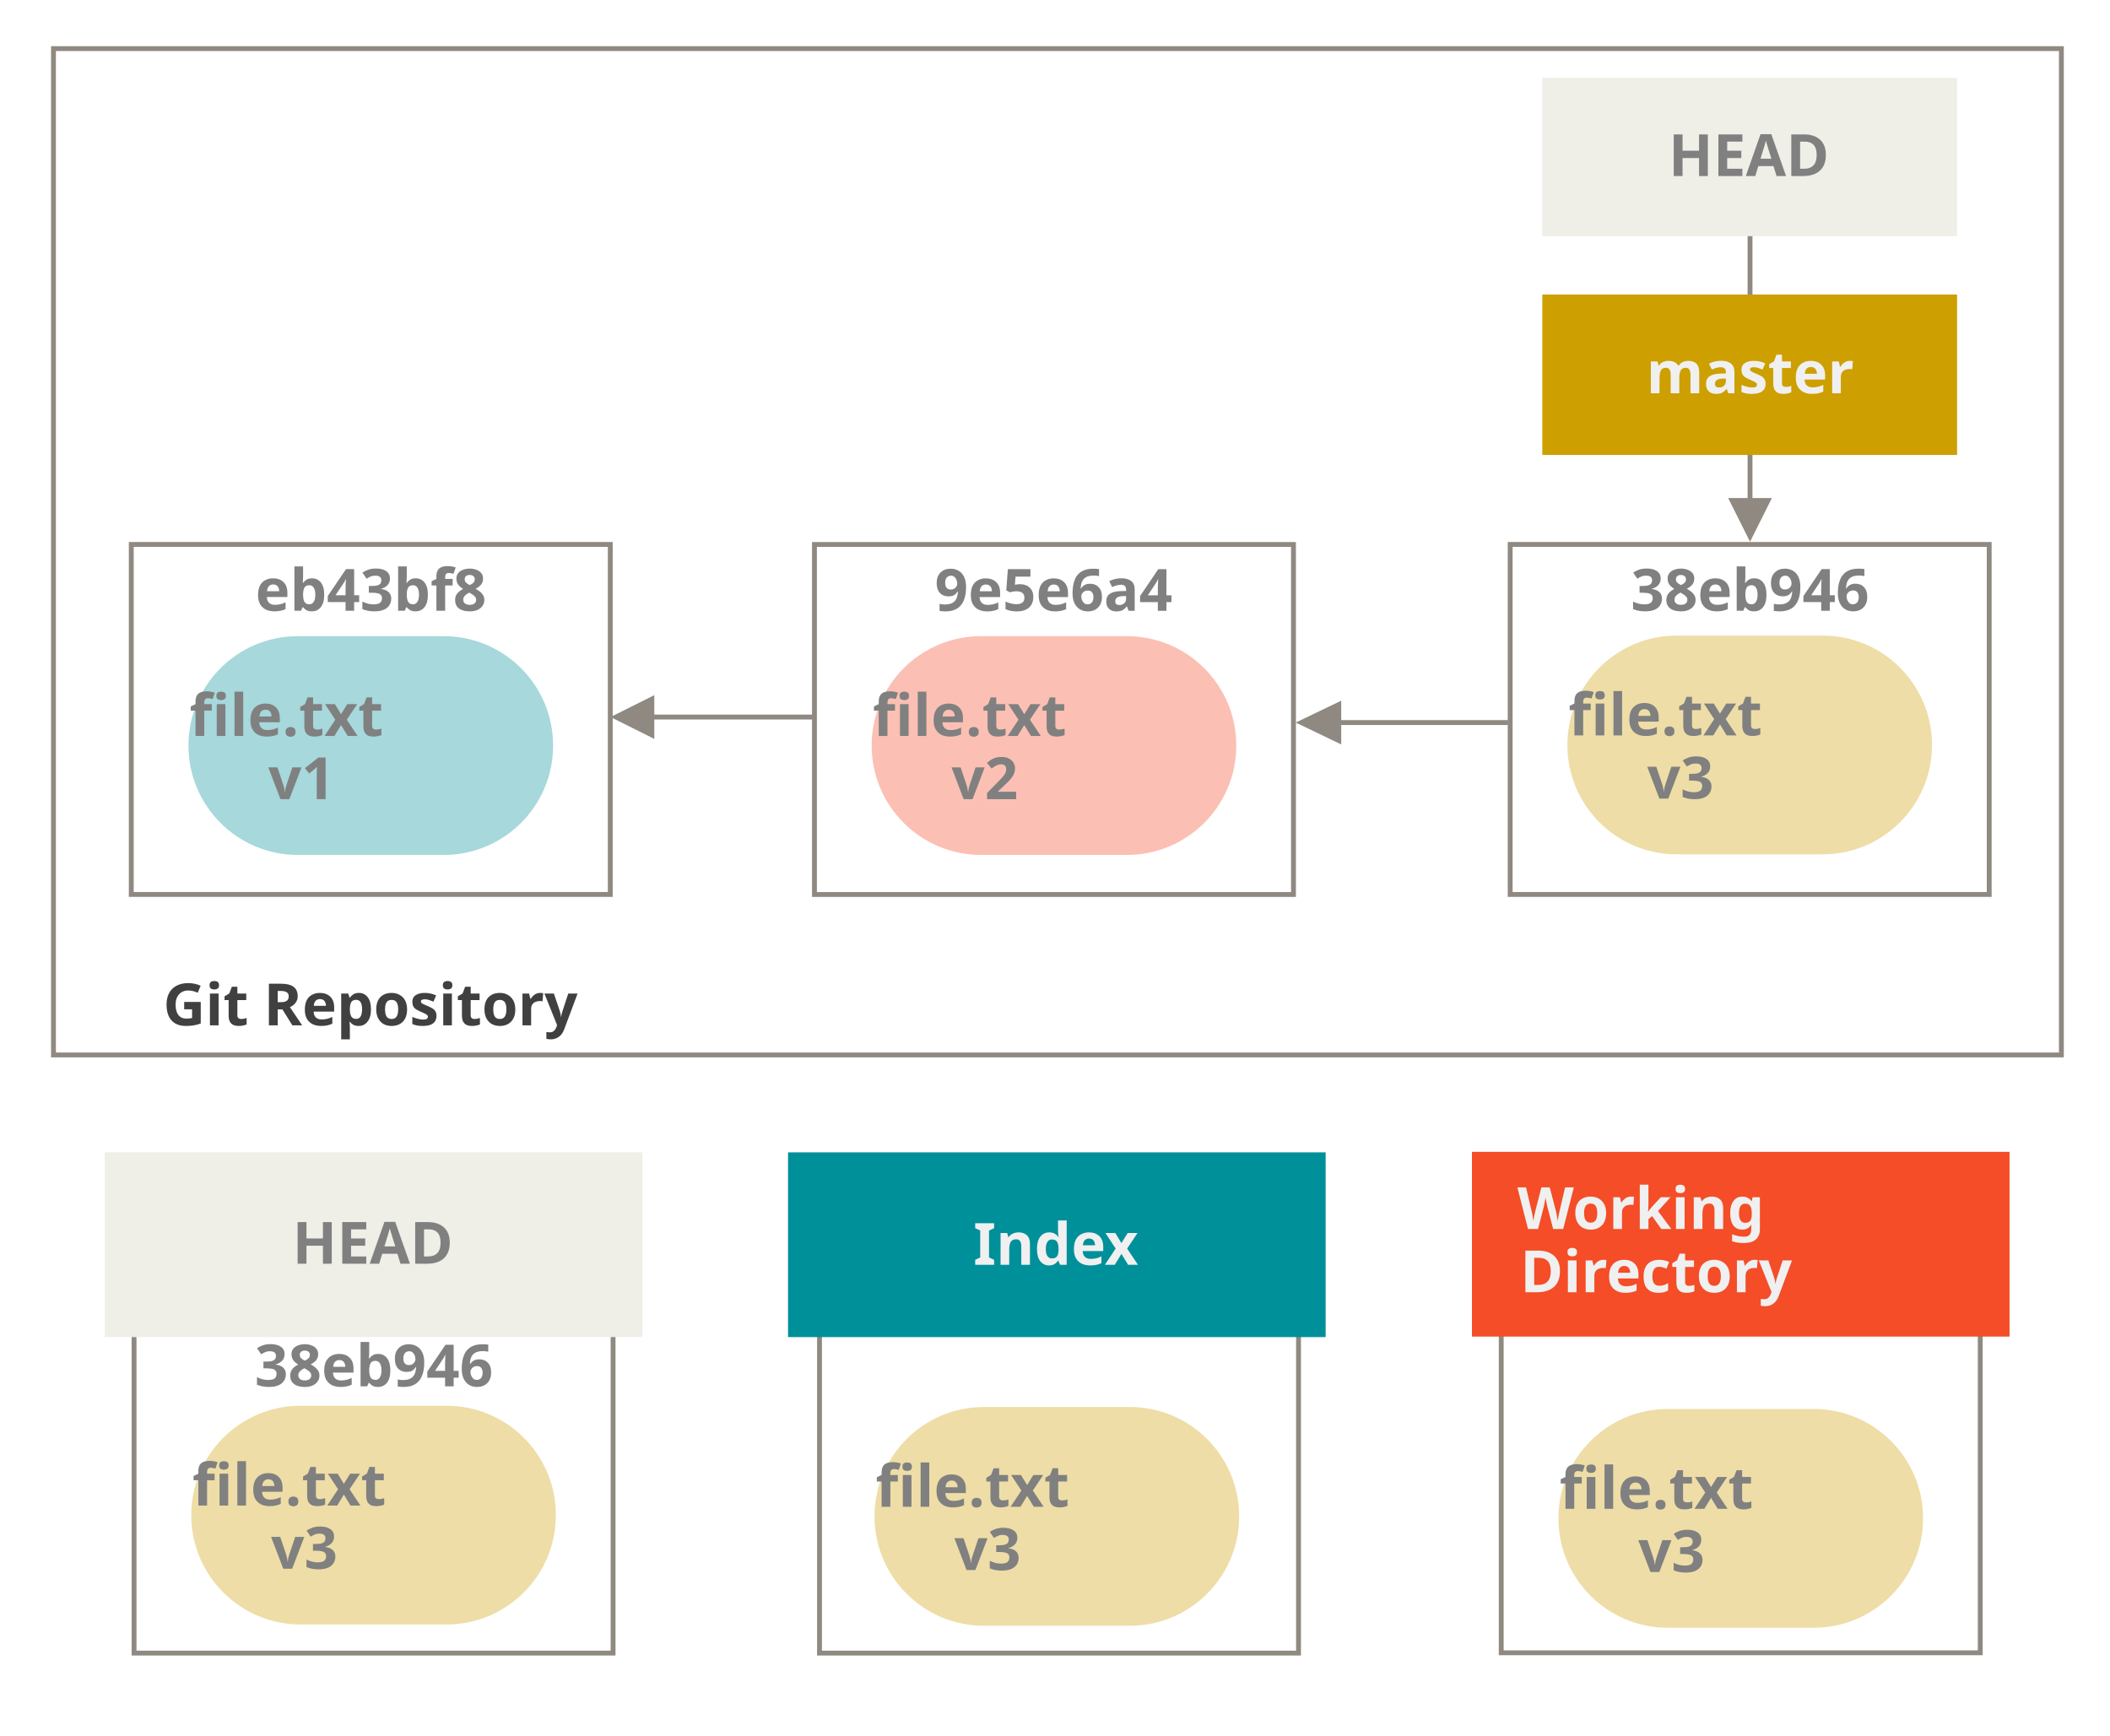
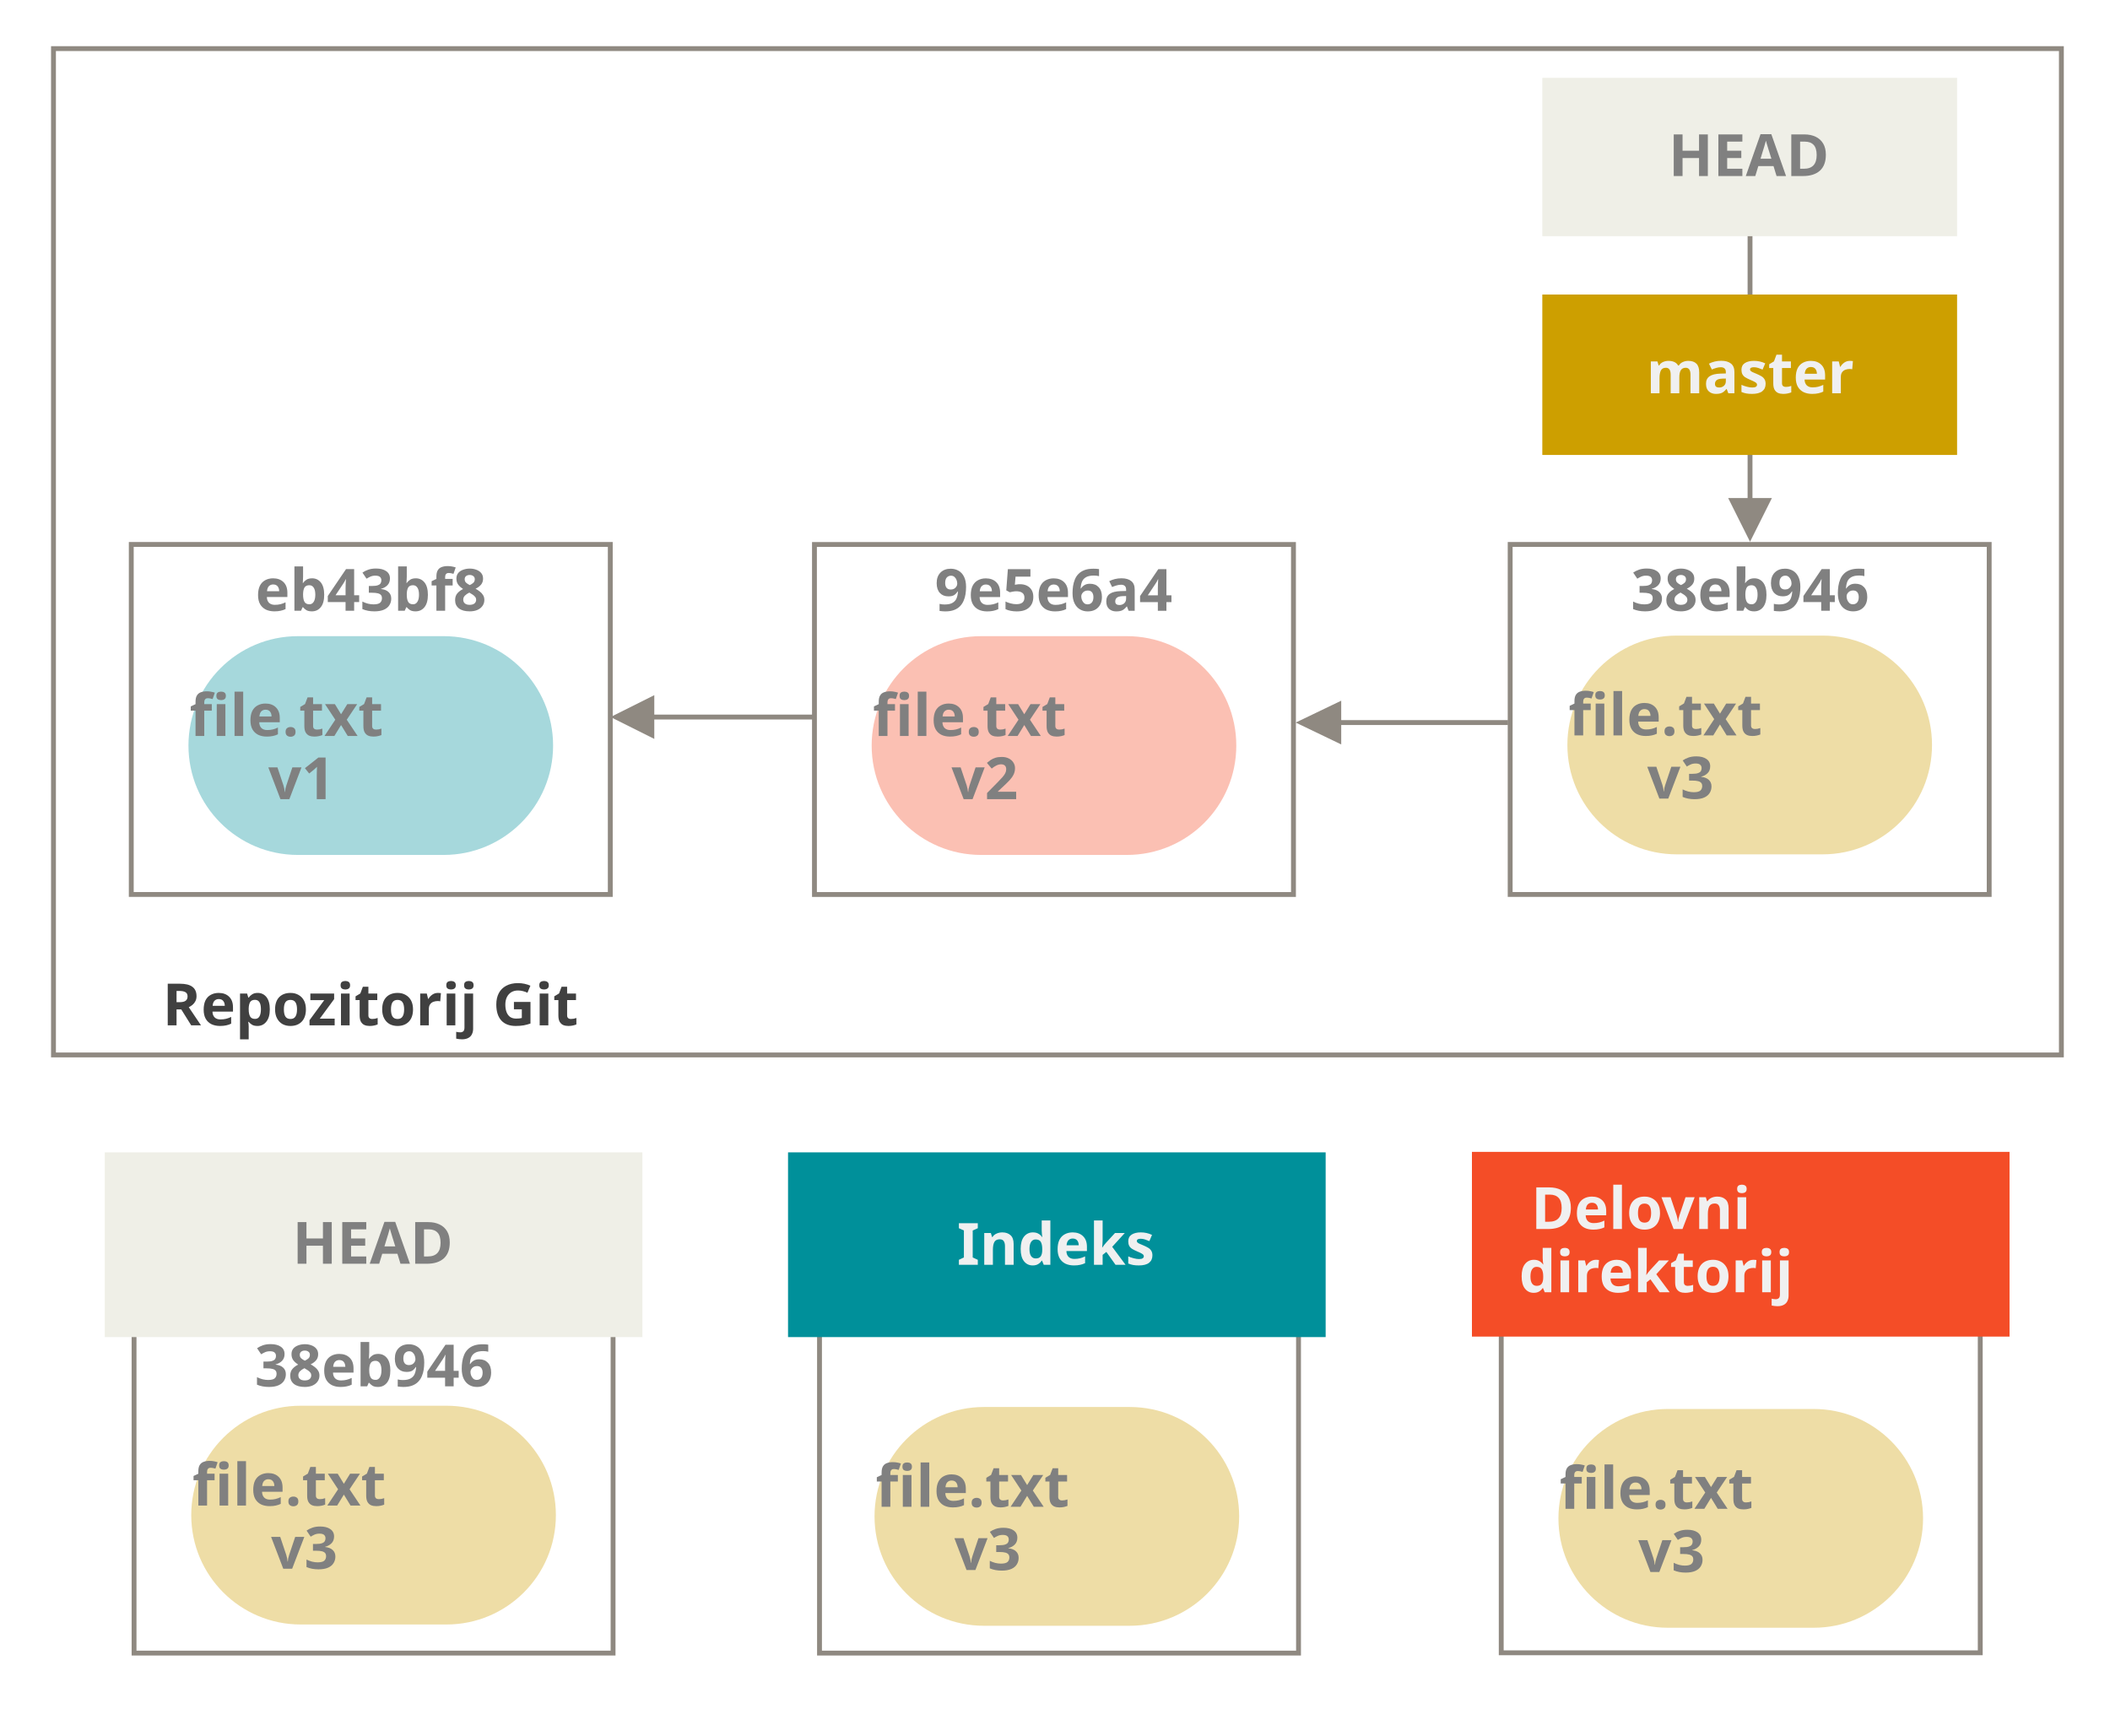
<svg xmlns="http://www.w3.org/2000/svg" id="svg24615" version="1.1" viewBox="0 0 434 357">
  <g id="g26219">
    <rect id="Rectangle-8" x="11" y="10" width="413" height="207" style="fill:none;stroke-linecap:square;stroke:#8f8981" />
    <path id="Line-6" transform="matrix(1.0399 0 0 1 -12.18 .13061)" d="m277 148h33v1h-33v4l-9-4.5 9-4.5z" style="fill:#8f8981" />
    <path id="Line-2-0" transform="translate(-.41988 -.00539)" d="m135 147h33v1h-33v4l-9-4.5 9-4.5z" style="fill:#8f8981" />
    <g id="g25444">
      <rect id="Rectangle-8-4" transform="translate(26.057 111.99)" x=".943" width="98.528" height="72" style="fill:none;stroke-linecap:square;stroke:#8f8981" />
      <text id="eb43bf8-2-7" transform="translate(27.028 111.99)" font-size="12px" font-weight="700" style="fill-rule:evenodd;fill:gray;font-family:'Source Code Pro';font-size:12px;font-weight:700;text-anchor:middle">
        <tspan id="tspan1323" x="49.264" y="13.642" style="fill:gray">eb43bf8</tspan>
      </text>
      <g id="g20484-4-0" transform="translate(38.764 130.86)" style="fill-rule:evenodd;fill:none">
        <rect id="Rectangle-1-8-2-9" width="75" height="45" rx="22.5" ry="22.5" style="fill-opacity:.35;fill:#00909a" />
        <text id="text20476-5-7" transform="translate(-431.19,-217.97)" x="468.5" y="238.5" style="fill:gray;font-family:'Source Code Pro';font-feature-settings:normal;font-size:12px;font-variant-caps:normal;font-variant-ligatures:normal;font-variant-numeric:normal;font-weight:bold;letter-spacing:0px;line-height:13px;text-align:center;text-anchor:middle;word-spacing:0px" xml:space="preserve">
          <tspan id="tspan20474-8-2" x="468.5" y="238.5">file.txt</tspan>
          <tspan id="tspan20478-7-7" x="468.5" y="251.5">v1</tspan>
        </text>
      </g>
    </g>
    <g id="g25404">
      <rect id="Rectangle-9-5" transform="translate(166.58 112)" x=".943" width="98.528" height="72" style="fill:none;stroke-linecap:square;stroke:#8f8981" />
      <text id="text1339" transform="translate(167.45 112)" font-size="12px" font-weight="700" style="fill-rule:evenodd;fill:gray;font-family:'Source Code Pro';font-size:12px;font-weight:700;text-anchor:middle">
        <tspan id="tspan1337" x="49.264" y="13.642" style="fill:gray">9e5e6a4</tspan>
      </text>
      <g id="g20484-3-6" transform="translate(179.29 130.86)" style="fill-rule:evenodd;fill:none">
        <rect id="Rectangle-1-8-6-2" width="75" height="45" rx="22.5" ry="22.5" style="fill-opacity:.349;fill:#f44d27" />
        <text id="text20476-0-8" transform="translate(-431.19,-217.97)" x="468.5" y="238.5" style="fill:gray;font-family:'Source Code Pro';font-feature-settings:normal;font-size:12px;font-variant-caps:normal;font-variant-ligatures:normal;font-variant-numeric:normal;font-weight:bold;letter-spacing:0px;line-height:13px;text-align:center;text-anchor:middle;word-spacing:0px" xml:space="preserve">
          <tspan id="tspan20474-0-9" x="468.5" y="238.5">file.txt</tspan>
          <tspan id="tspan20478-1-7" x="468.5" y="251.5">v2</tspan>
        </text>
      </g>
    </g>
    <g id="g25422">
      <rect id="rect1999" transform="translate(309.68 111.99)" x=".943" width="98.528" height="72" style="fill:none;stroke-linecap:square;stroke:#8f8981" />
      <text id="38eb946-0" transform="translate(310.7 111.99)" font-size="12px" font-weight="700" style="fill-rule:evenodd;fill:gray;font-family:'Source Code Pro';font-size:12px;font-weight:700;text-anchor:middle">
        <tspan id="tspan2001" x="49.264" y="13.642" style="fill:gray">38eb946</tspan>
      </text>
      <g id="g20484-4-0-0" transform="translate(322.39 130.74)" style="fill-rule:evenodd;fill:none">
        <rect id="Rectangle-1-8-2-9-9" width="75" height="45" rx="22.5" ry="22.5" style="fill:#eedda6" />
        <text id="text20476-5-7-2" transform="translate(-431.19,-217.97)" x="468.5" y="238.5" style="fill:gray;font-family:'Source Code Pro';font-feature-settings:normal;font-size:12px;font-variant-caps:normal;font-variant-ligatures:normal;font-variant-numeric:normal;font-weight:bold;letter-spacing:0px;line-height:13px;text-align:center;text-anchor:middle;word-spacing:0px" xml:space="preserve">
          <tspan id="tspan20474-8-2-3" x="468.5" y="238.5">file.txt</tspan>
          <tspan id="tspan20478-7-7-9" x="468.5" y="251.5">v3</tspan>
        </text>
      </g>
    </g>
    <text id="Git-Repository-9" transform="translate(-130.32 -2.0854)" font-size="12px" font-weight="700" style="fill:#404040;font-family:'Source Code Pro';font-size:12px;font-weight:700;text-anchor:middle">
-       <tspan id="tspan1279" x="206.5" y="213" style="fill:#404040">Git Repository</tspan>
+       <tspan id="tspan1279" x="206.5" y="213" style="fill:#404040">Repozitorij Git</tspan>
    </text>
    <g id="g18761" transform="translate(141.74 -.29663)">
      <path id="Line-20" transform="translate(174.72,15.68)" d="m43 87.058v-67.116h1v67.116h4l-4.5 9-4.5-9z" style="fill:#8f8981" />
      <g id="other-0" transform="translate(174.62,15.88)" style="fill-rule:evenodd;fill:none">
        <rect id="rect1914" transform="matrix(.99201 0 0 .98697 .87401 .42992)" width="86" height="33" style="fill-rule:evenodd;fill:#efefe7" />
        <text id="text1918" transform="translate(.36011 -.37304)" font-size="12px" font-weight="700" style="fill:#979797;font-family:'Source Code Pro';font-size:12px;font-weight:700;text-anchor:middle">
          <tspan id="tspan1916" x="43" y="21" style="fill:gray">HEAD</tspan>
        </text>
      </g>
      <g id="goldref-1" transform="translate(174.62,60.88)" style="fill-rule:evenodd;fill:none">
        <rect id="Rectangle-3-9" transform="matrix(.78993 0 0 1 .87401 0)" width="108" height="33" style="fill-rule:evenodd;fill:#cd9f00" />
        <text id="master-2-1" transform="translate(-10.37 .316)" font-size="12px" font-weight="700" style="fill:#979797;font-family:'Source Code Pro';font-size:12px;font-weight:700;text-anchor:middle">
          <tspan id="tspan1922" x="54" y="20" style="fill:#f0f0f0">master</tspan>
        </text>
      </g>
    </g>
    <g id="g18609" transform="translate(-.26061 -.11186)">
      <g id="g20484" transform="translate(320.81,289.94)" style="fill-rule:evenodd;fill:none">
        <rect id="Rectangle-1-8" width="75" height="45" rx="22.5" ry="22.5" style="fill:#eedda6" />
        <text id="text20476" transform="translate(-431.19,-217.97)" x="468.5" y="238.5" style="fill:gray;font-family:'Source Code Pro';font-feature-settings:normal;font-size:12px;font-variant-caps:normal;font-variant-ligatures:normal;font-variant-numeric:normal;font-weight:bold;letter-spacing:0px;line-height:13px;text-align:center;text-anchor:middle;word-spacing:0px" xml:space="preserve">
          <tspan id="tspan20474" x="468.5" y="238.5">file.txt</tspan>
          <tspan id="tspan20478" x="468.5" y="251.5">v3</tspan>
        </text>
      </g>
      <g id="g1003" transform="translate(.00623 .000735)" style="fill-rule:evenodd;fill:none">
        <rect id="Rectangle-6-5" transform="translate(302.09,237.09)" x="6.948" y="1" width="98.528" height="102" style="fill:none;stroke-linecap:square;stroke:#8f8981" />
        <g id="g20472" transform="translate(-73.867,6.8598)">
          <g id="ref-(2-line)-6" transform="translate(376.88,230.19)">
            <rect id="Rectangle-2-2" width="110.58" height="38" style="fill:#f44d27" />
          </g>
          <text id="text20453" transform="translate(-56.635,117.41)" x="488.553" y="128.651" style="fill:#f0f0f0;font-family:'Source Code Pro';font-feature-settings:normal;font-size:12px;font-variant-caps:normal;font-variant-ligatures:normal;font-variant-numeric:normal;font-weight:bold;letter-spacing:0px;line-height:10px;text-align:center;text-anchor:middle;word-spacing:0px" xml:space="preserve">
-             <tspan id="tspan20451" x="488.553" y="128.651" style="fill:#f0f0f0;line-height:13px">Working</tspan>
-             <tspan id="tspan20455" x="488.553" y="141.651" style="fill:#f0f0f0;line-height:13px">Directory</tspan>
+             <tspan id="tspan20451" x="488.553" y="128.651" style="fill:#f0f0f0;line-height:13px">Delovni</tspan>
+             <tspan id="tspan20455" x="488.553" y="141.651" style="fill:#f0f0f0;line-height:13px">direktorij</tspan>
          </text>
        </g>
      </g>
    </g>
    <g id="g25532" transform="translate(453.26)">
      <g id="Rectangle-5-+-symref-(2-line)-9" transform="translate(-291.38 237.04)" style="fill-rule:evenodd;fill:none">
        <rect id="Rectangle-5-4" x="6.682" y="1" width="98.528" height="102" style="stroke-linecap:square;stroke:#8f8981" />
        <g id="symref-(2-line)-1" transform="translate(.20995)">
          <rect id="rect23187" width="110.58" height="38" style="fill:#00909a" />
          <text id="text23191" transform="translate(-.21834 2.134)" font-size="12px" font-weight="700" style="fill:#979797;font-family:'Source Code Pro';font-size:12px;font-weight:700;text-anchor:middle">
-             <tspan id="tspan23189" x="55.29" y="21" style="fill:#f0f0f0">Index</tspan>
+             <tspan id="tspan23189" x="55.29" y="21" style="fill:#f0f0f0">Indeks</tspan>
          </text>
        </g>
      </g>
      <g id="g20484-3" transform="translate(-273.38 289.42)" style="fill-rule:evenodd;fill:none">
        <rect id="Rectangle-1-8-8" width="75" height="45" rx="22.5" ry="22.5" style="fill:#eedda6" />
        <text id="text20476-0" transform="translate(-431.19,-217.97)" x="468.5" y="238.5" style="fill:gray;font-family:'Source Code Pro';font-feature-settings:normal;font-size:12px;font-variant-caps:normal;font-variant-ligatures:normal;font-variant-numeric:normal;font-weight:bold;letter-spacing:0px;line-height:13px;text-align:center;text-anchor:middle;word-spacing:0px" xml:space="preserve">
          <tspan id="tspan20474-0" x="468.5" y="238.5">file.txt</tspan>
          <tspan id="tspan20478-4" x="468.5" y="251.5">v3</tspan>
        </text>
      </g>
    </g>
    <g id="g26133">
      <text id="38eb946" transform="translate(-129.59)" font-size="12px" font-weight="700" style="fill-rule:evenodd;fill:gray;font-family:'Source Code Pro';font-size:12px;font-weight:700;text-anchor:middle">
        <tspan id="tspan24562" x="206.5" y="285.17" style="fill:gray">38eb946</tspan>
      </text>
      <g id="g26089" transform="translate(458.87 38)">
        <rect id="Rectangle-4-9" transform="translate(-437.24 199.04)" x="5.943" y="1" width="98.528" height="102" style="fill:none;stroke-linecap:square;stroke:#8f8981" />
        <g id="other-(2-line)-2" transform="translate(-437.79 199.04)" style="fill-rule:evenodd;fill:none">
          <g id="g23201" transform="translate(.47163)">
            <rect id="rect23196" width="110.58" height="38" style="fill:#efefe7" />
            <text id="master-4-5" transform="translate(-.17034 .88075)" font-size="12px" font-weight="700" style="fill:#979797;font-family:'Source Code Pro';font-size:12px;font-weight:700;text-anchor:middle">
              <tspan id="tspan23198" x="55.29" y="22.031" style="fill:gray">HEAD</tspan>
            </text>
          </g>
        </g>
      </g>
      <g id="g25503" transform="translate(-40.41 -59.602)">
        <rect id="Rectangle-1-8-8-3" transform="translate(79.748 348.76)" width="75" height="45" rx="22.5" ry="22.5" style="fill-rule:evenodd;fill:#eedda6" />
        <text id="text20476-0-1" transform="translate(-351.44 130.79)" x="468.5" y="238.5" style="fill-rule:evenodd;fill:gray;font-family:'Source Code Pro';font-feature-settings:normal;font-size:12px;font-variant-caps:normal;font-variant-ligatures:normal;font-variant-numeric:normal;font-weight:bold;letter-spacing:0px;line-height:13px;text-align:center;text-anchor:middle;word-spacing:0px" xml:space="preserve">
          <tspan id="tspan20474-0-0" x="468.5" y="238.5">file.txt</tspan>
          <tspan id="tspan20478-4-5" x="468.5" y="251.5">v3</tspan>
        </text>
      </g>
    </g>
  </g>
</svg>
